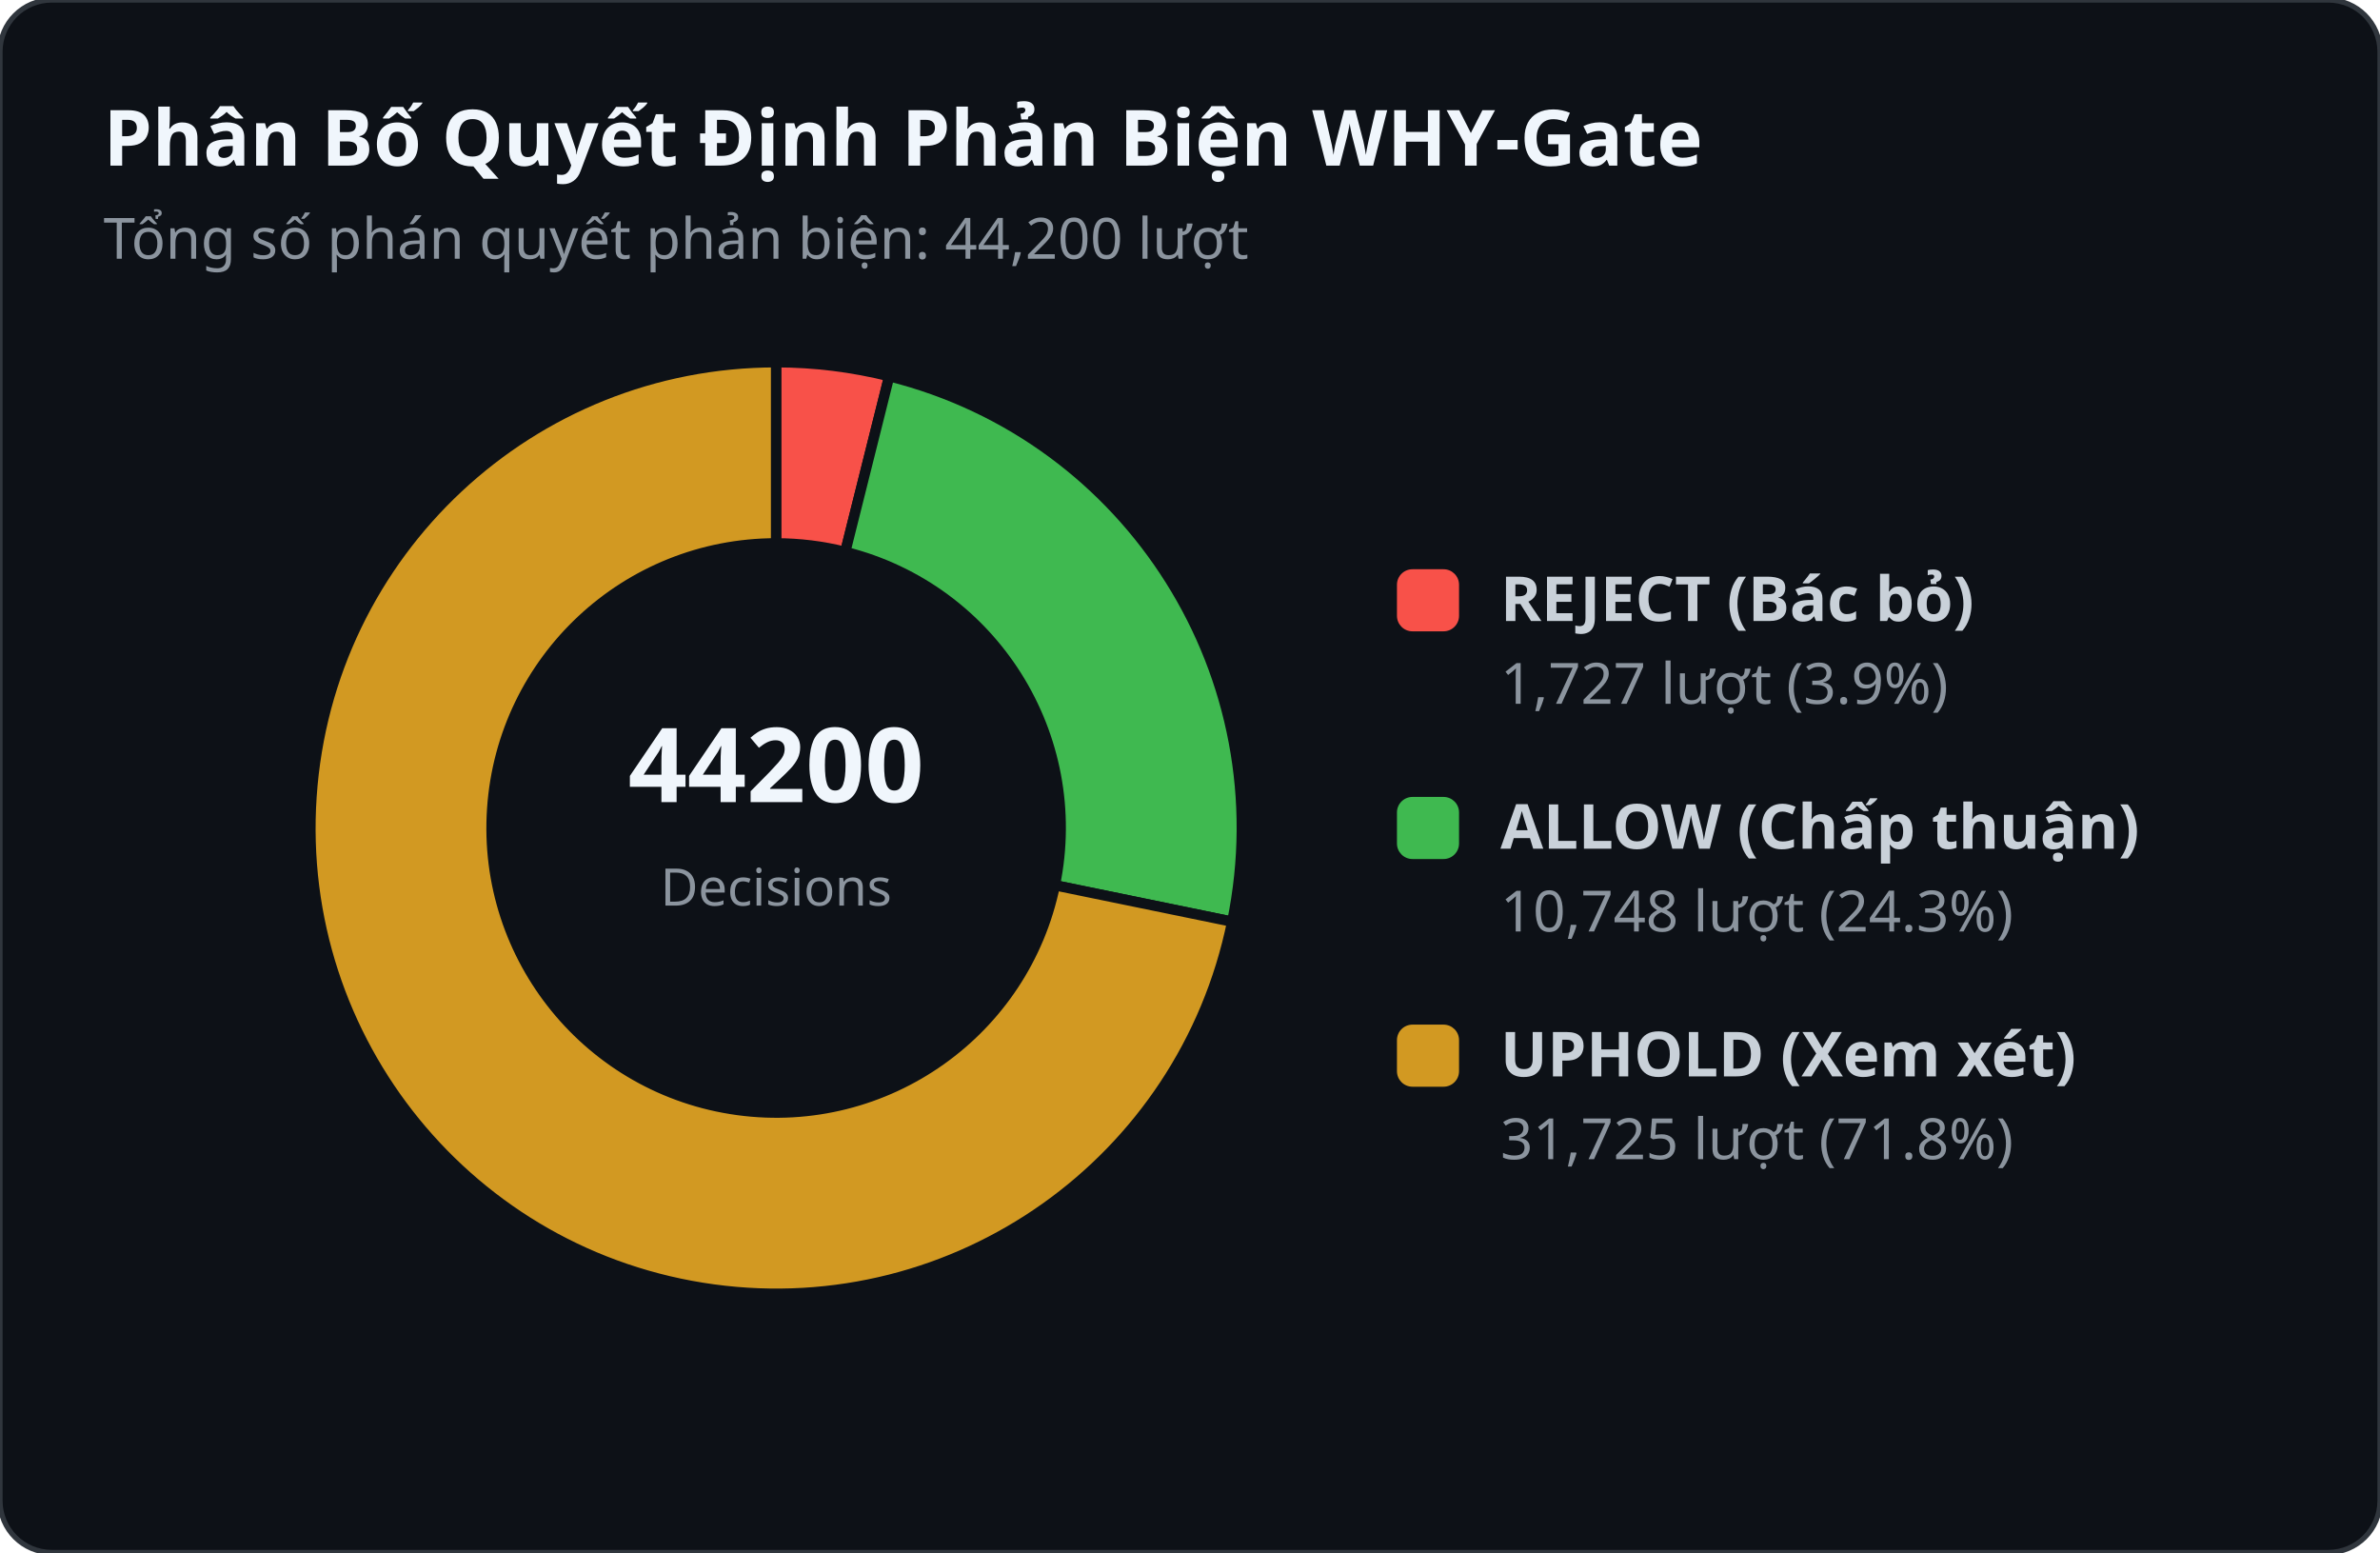
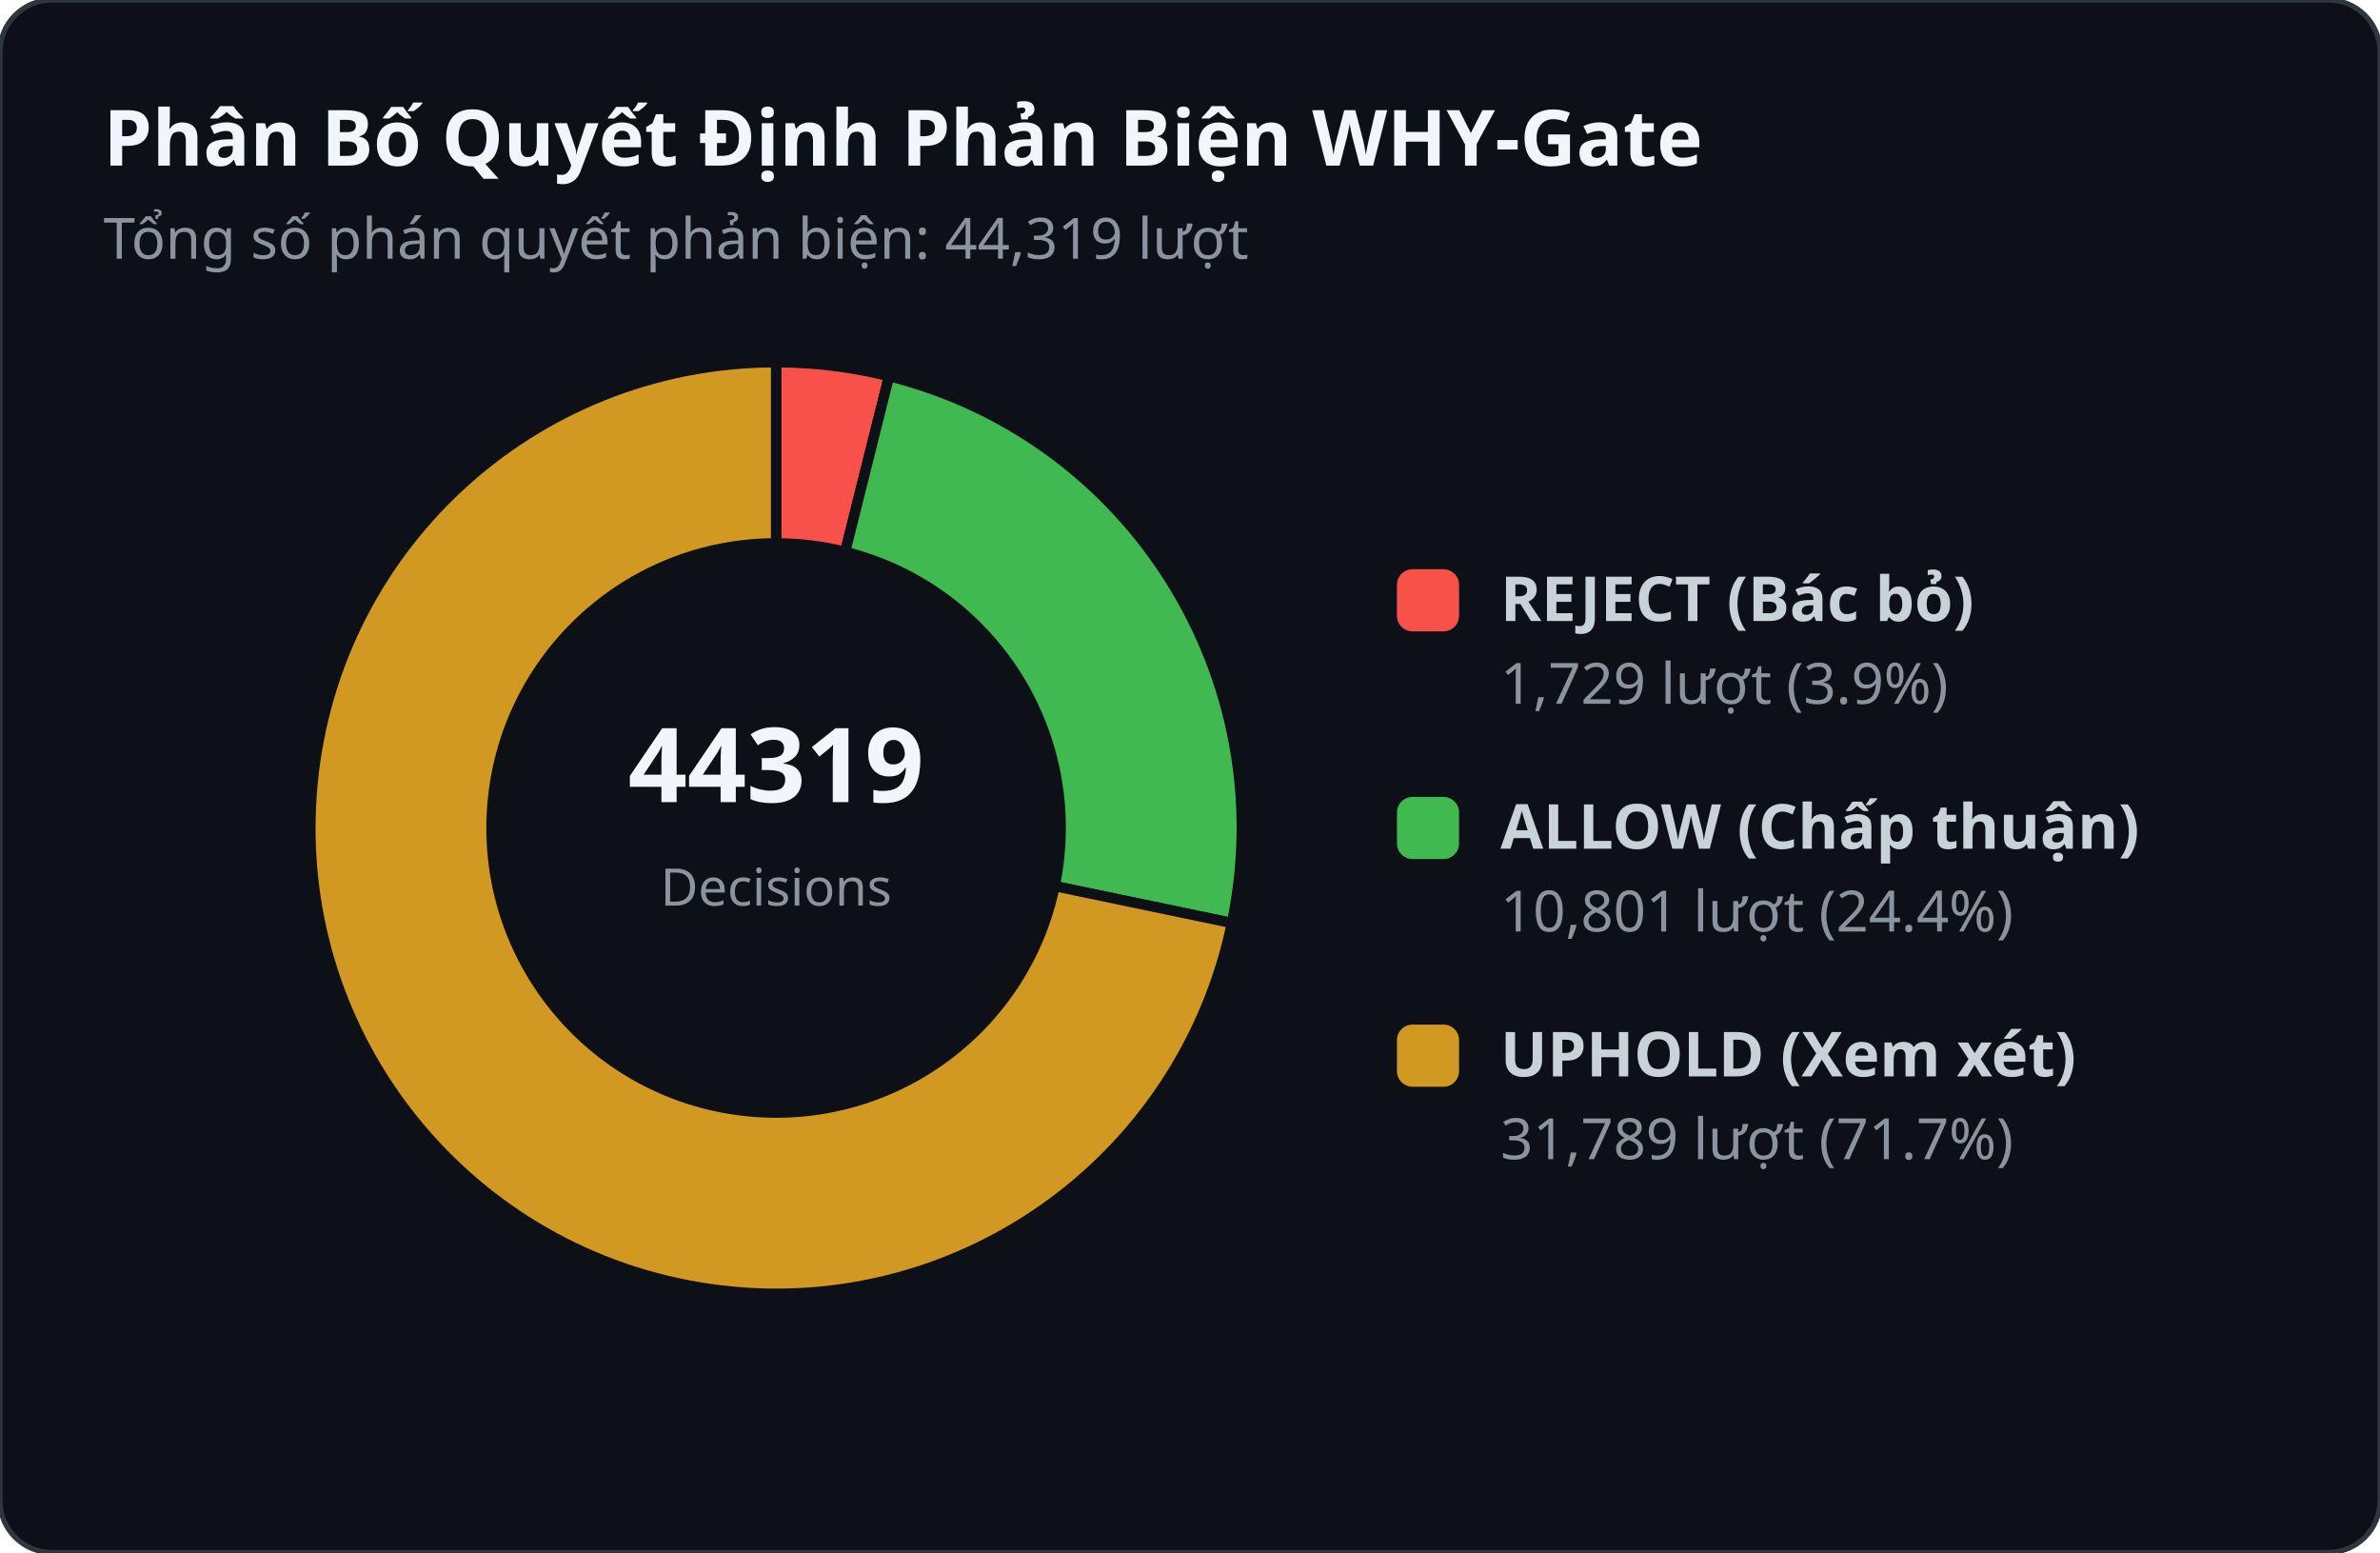
<svg xmlns="http://www.w3.org/2000/svg" width="460" height="300" viewBox="0 0 460 300">
  <rect width="460" height="300" rx="10" fill="#0d1117" stroke="#30363d" stroke-width="1" />
  <text x="20" y="32" font-family="sans-serif" font-size="15" font-weight="600" fill="#f0f6fc">Phân Bố Quyết Định Phản Biện WHY-Gate</text>
-   <text x="20" y="50" font-family="sans-serif" font-size="11" fill="#8b949e">Tổng số phán quyết phản biện: 44,200 lượt</text>
+   <text x="20" y="50" font-family="sans-serif" font-size="11" fill="#8b949e">Tổng số phán quyết phản biện: 44,319 lượt</text>
  <circle cx="150" cy="160" r="90" fill="none" stroke="#30363d" stroke-width="1" />
-   <path d="M 150.00 70.00 A 90 90 0 0 1 171.87 72.70 L 163.37 106.65 A 55 55 0 0 0 150.00 105.00 Z" fill="#f85149" stroke="#0d1117" stroke-width="2" />
-   <path d="M 171.87 72.70 A 90 90 0 0 1 238.16 178.11 L 203.88 171.07 A 55 55 0 0 0 163.37 106.65 Z" fill="#3fb950" stroke="#0d1117" stroke-width="2" />
-   <path d="M 238.16 178.11 A 90 90 0 1 1 150.00 70.00 L 150.00 105.00 A 55 55 0 1 0 203.88 171.07 Z" fill="#d29922" stroke="#0d1117" stroke-width="2" />
-   <text x="150" y="155" text-anchor="middle" font-family="sans-serif" font-size="20" font-weight="700" fill="#f0f6fc">44200</text>
+   <path d="M 150.00 70.00 A 90 90 0 0 1 171.84 72.69 L 163.35 106.64 A 55 55 0 0 0 150.00 105.00 Z" fill="#f85149" stroke="#0d1117" stroke-width="2" />
+   <path d="M 171.84 72.69 A 90 90 0 0 1 238.10 178.37 L 203.84 171.23 A 55 55 0 0 0 163.35 106.64 Z" fill="#3fb950" stroke="#0d1117" stroke-width="2" />
+   <path d="M 238.10 178.37 A 90 90 0 1 1 150.00 70.00 L 150.00 105.00 A 55 55 0 1 0 203.84 171.23 Z" fill="#d29922" stroke="#0d1117" stroke-width="2" />
+   <text x="150" y="155" text-anchor="middle" font-family="sans-serif" font-size="20" font-weight="700" fill="#f0f6fc">44319</text>
  <text x="150" y="175" text-anchor="middle" font-family="sans-serif" font-size="10" fill="#8b949e">Decisions</text>
  <rect x="270" y="110" width="12" height="12" rx="3" fill="#f85149" />
  <text x="290" y="120" font-family="sans-serif" font-size="12" font-weight="600" fill="#c9d1d9">REJECT (Bác bỏ)</text>
-   <text x="290" y="136" font-family="sans-serif" font-size="11" fill="#8b949e">1,727 lượt (3.9%)</text>
+   <text x="290" y="136" font-family="sans-serif" font-size="11" fill="#8b949e">1,729 lượt (3.9%)</text>
  <rect x="270" y="154" width="12" height="12" rx="3" fill="#3fb950" />
  <text x="290" y="164" font-family="sans-serif" font-size="12" font-weight="600" fill="#c9d1d9">ALLOW (Chấp thuận)</text>
-   <text x="290" y="180" font-family="sans-serif" font-size="11" fill="#8b949e">10,748 lượt (24.3%)</text>
+   <text x="290" y="180" font-family="sans-serif" font-size="11" fill="#8b949e">10,801 lượt (24.4%)</text>
  <rect x="270" y="198" width="12" height="12" rx="3" fill="#d29922" />
  <text x="290" y="208" font-family="sans-serif" font-size="12" font-weight="600" fill="#c9d1d9">UPHOLD (Xem xét)</text>
-   <text x="290" y="224" font-family="sans-serif" font-size="11" fill="#8b949e">31,725 lượt (71.8%)</text>
+   <text x="290" y="224" font-family="sans-serif" font-size="11" fill="#8b949e">31,789 lượt (71.7%)</text>
</svg>
